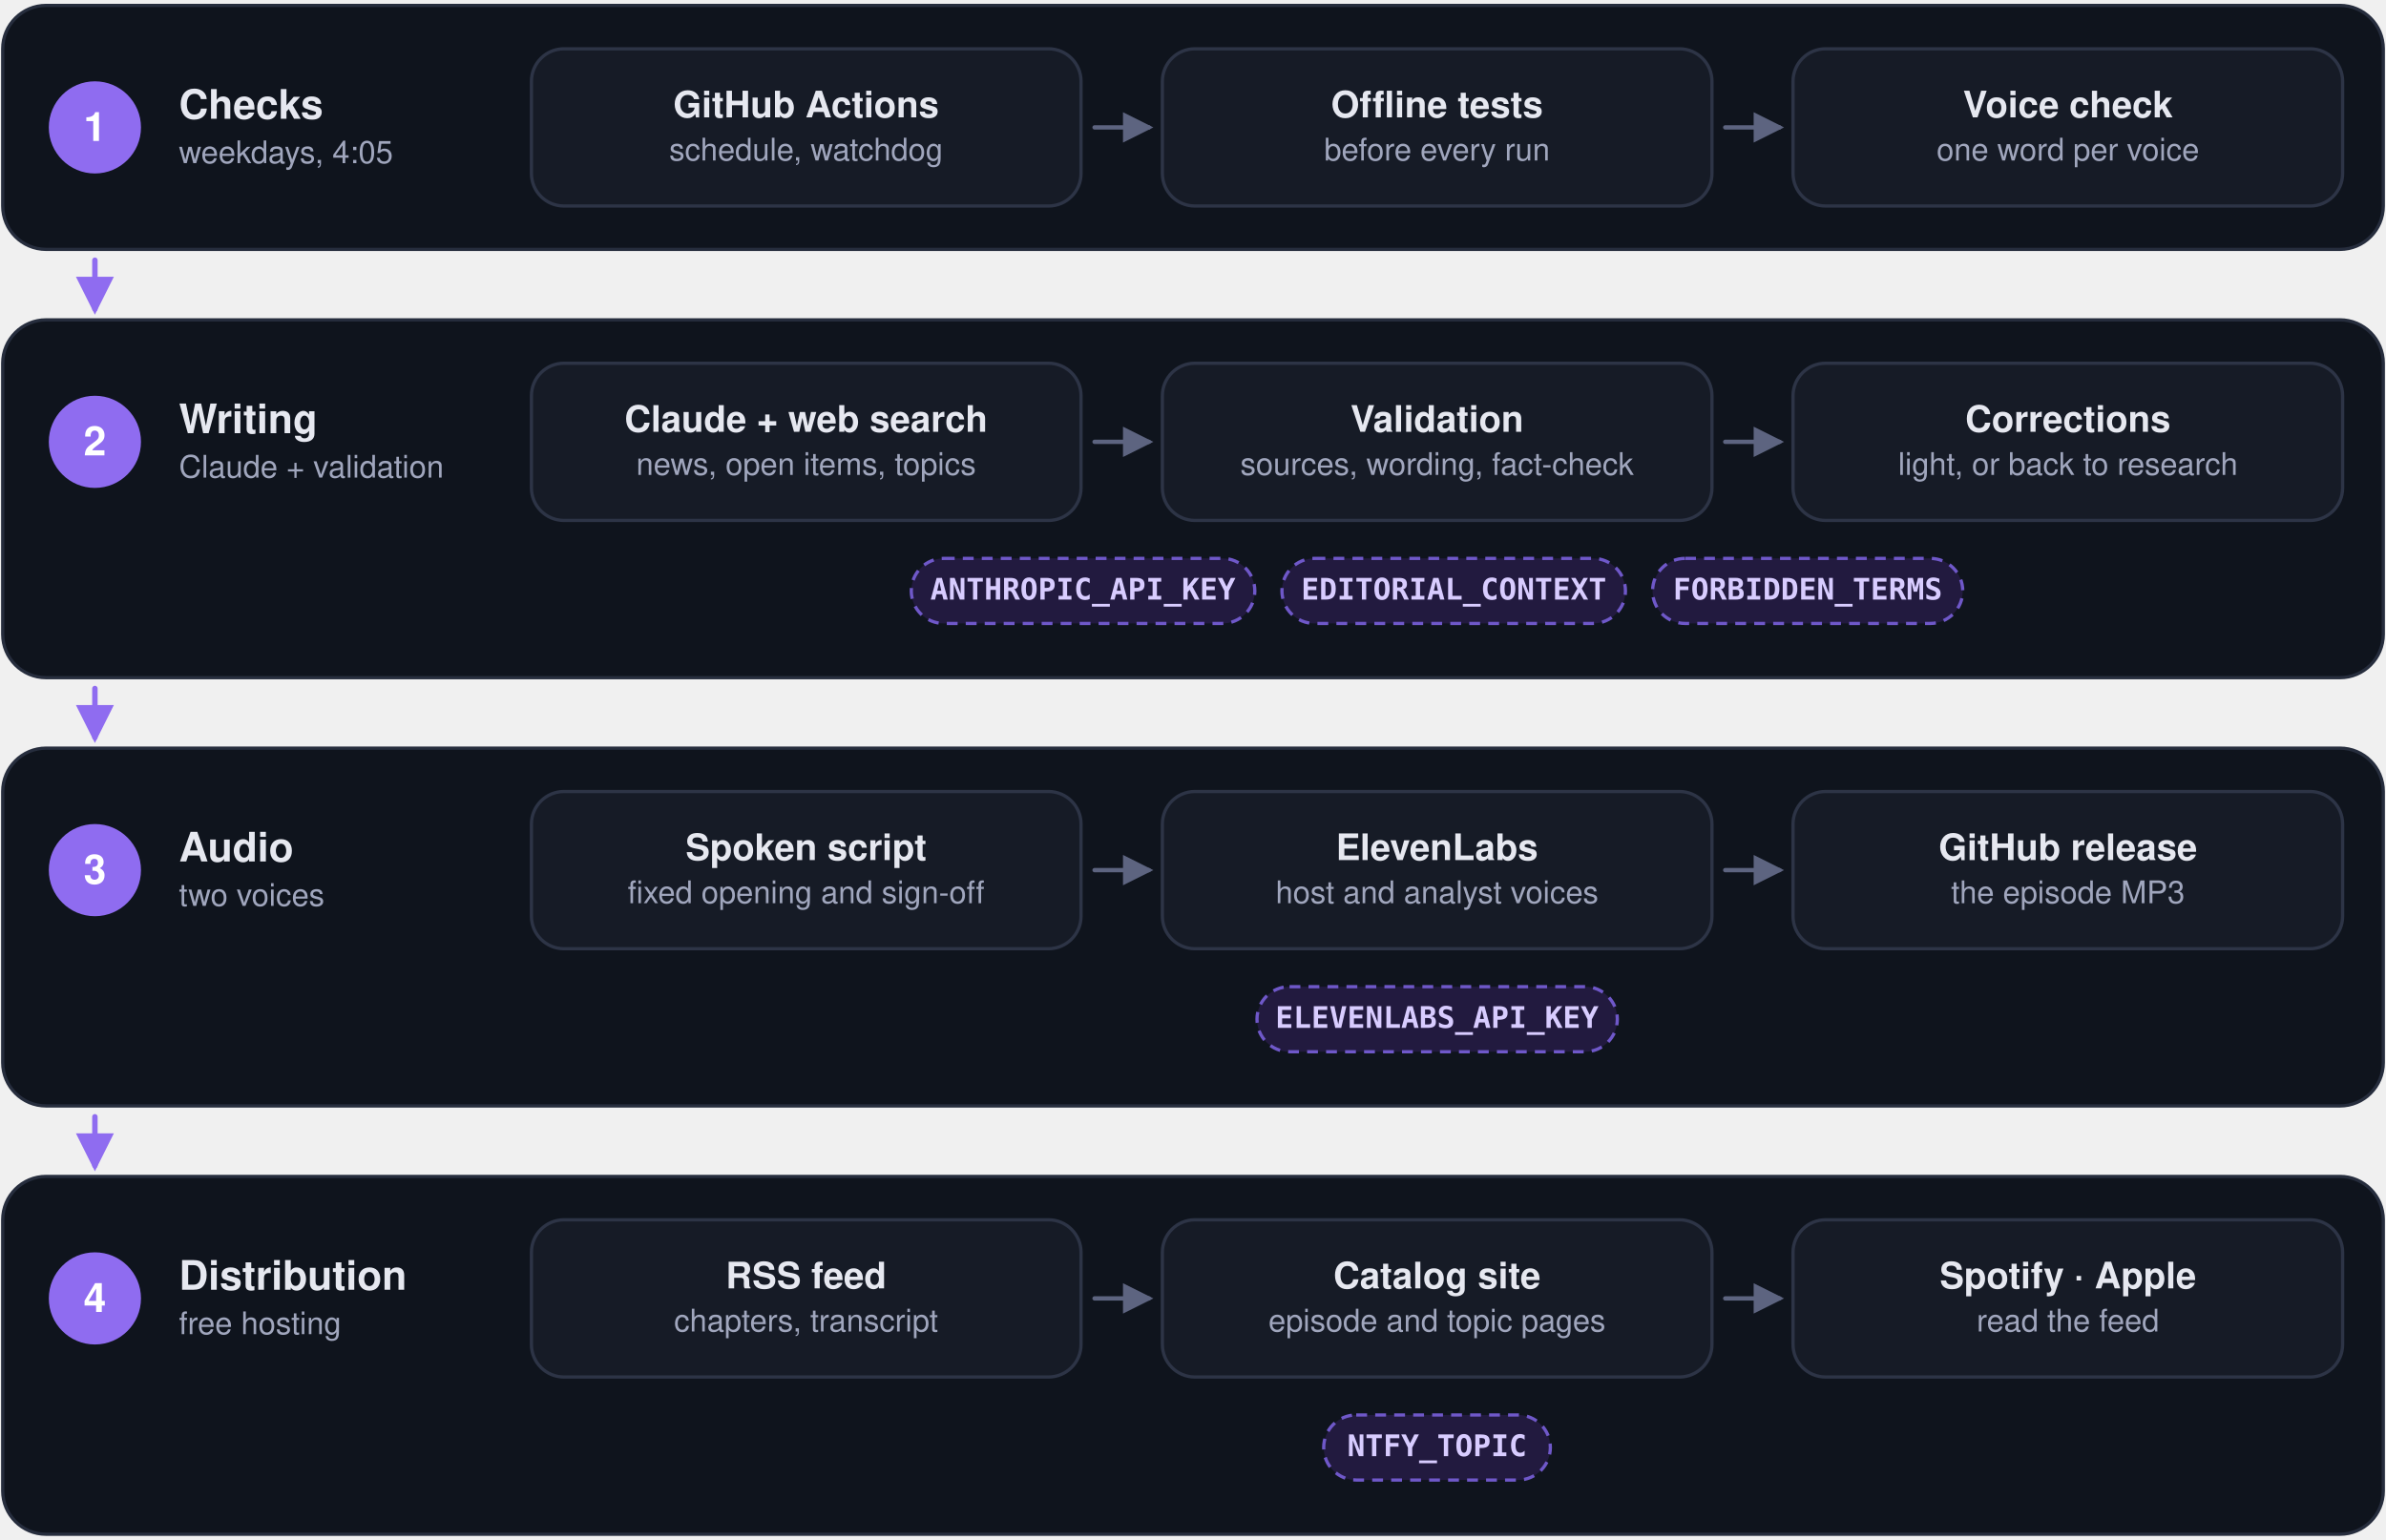
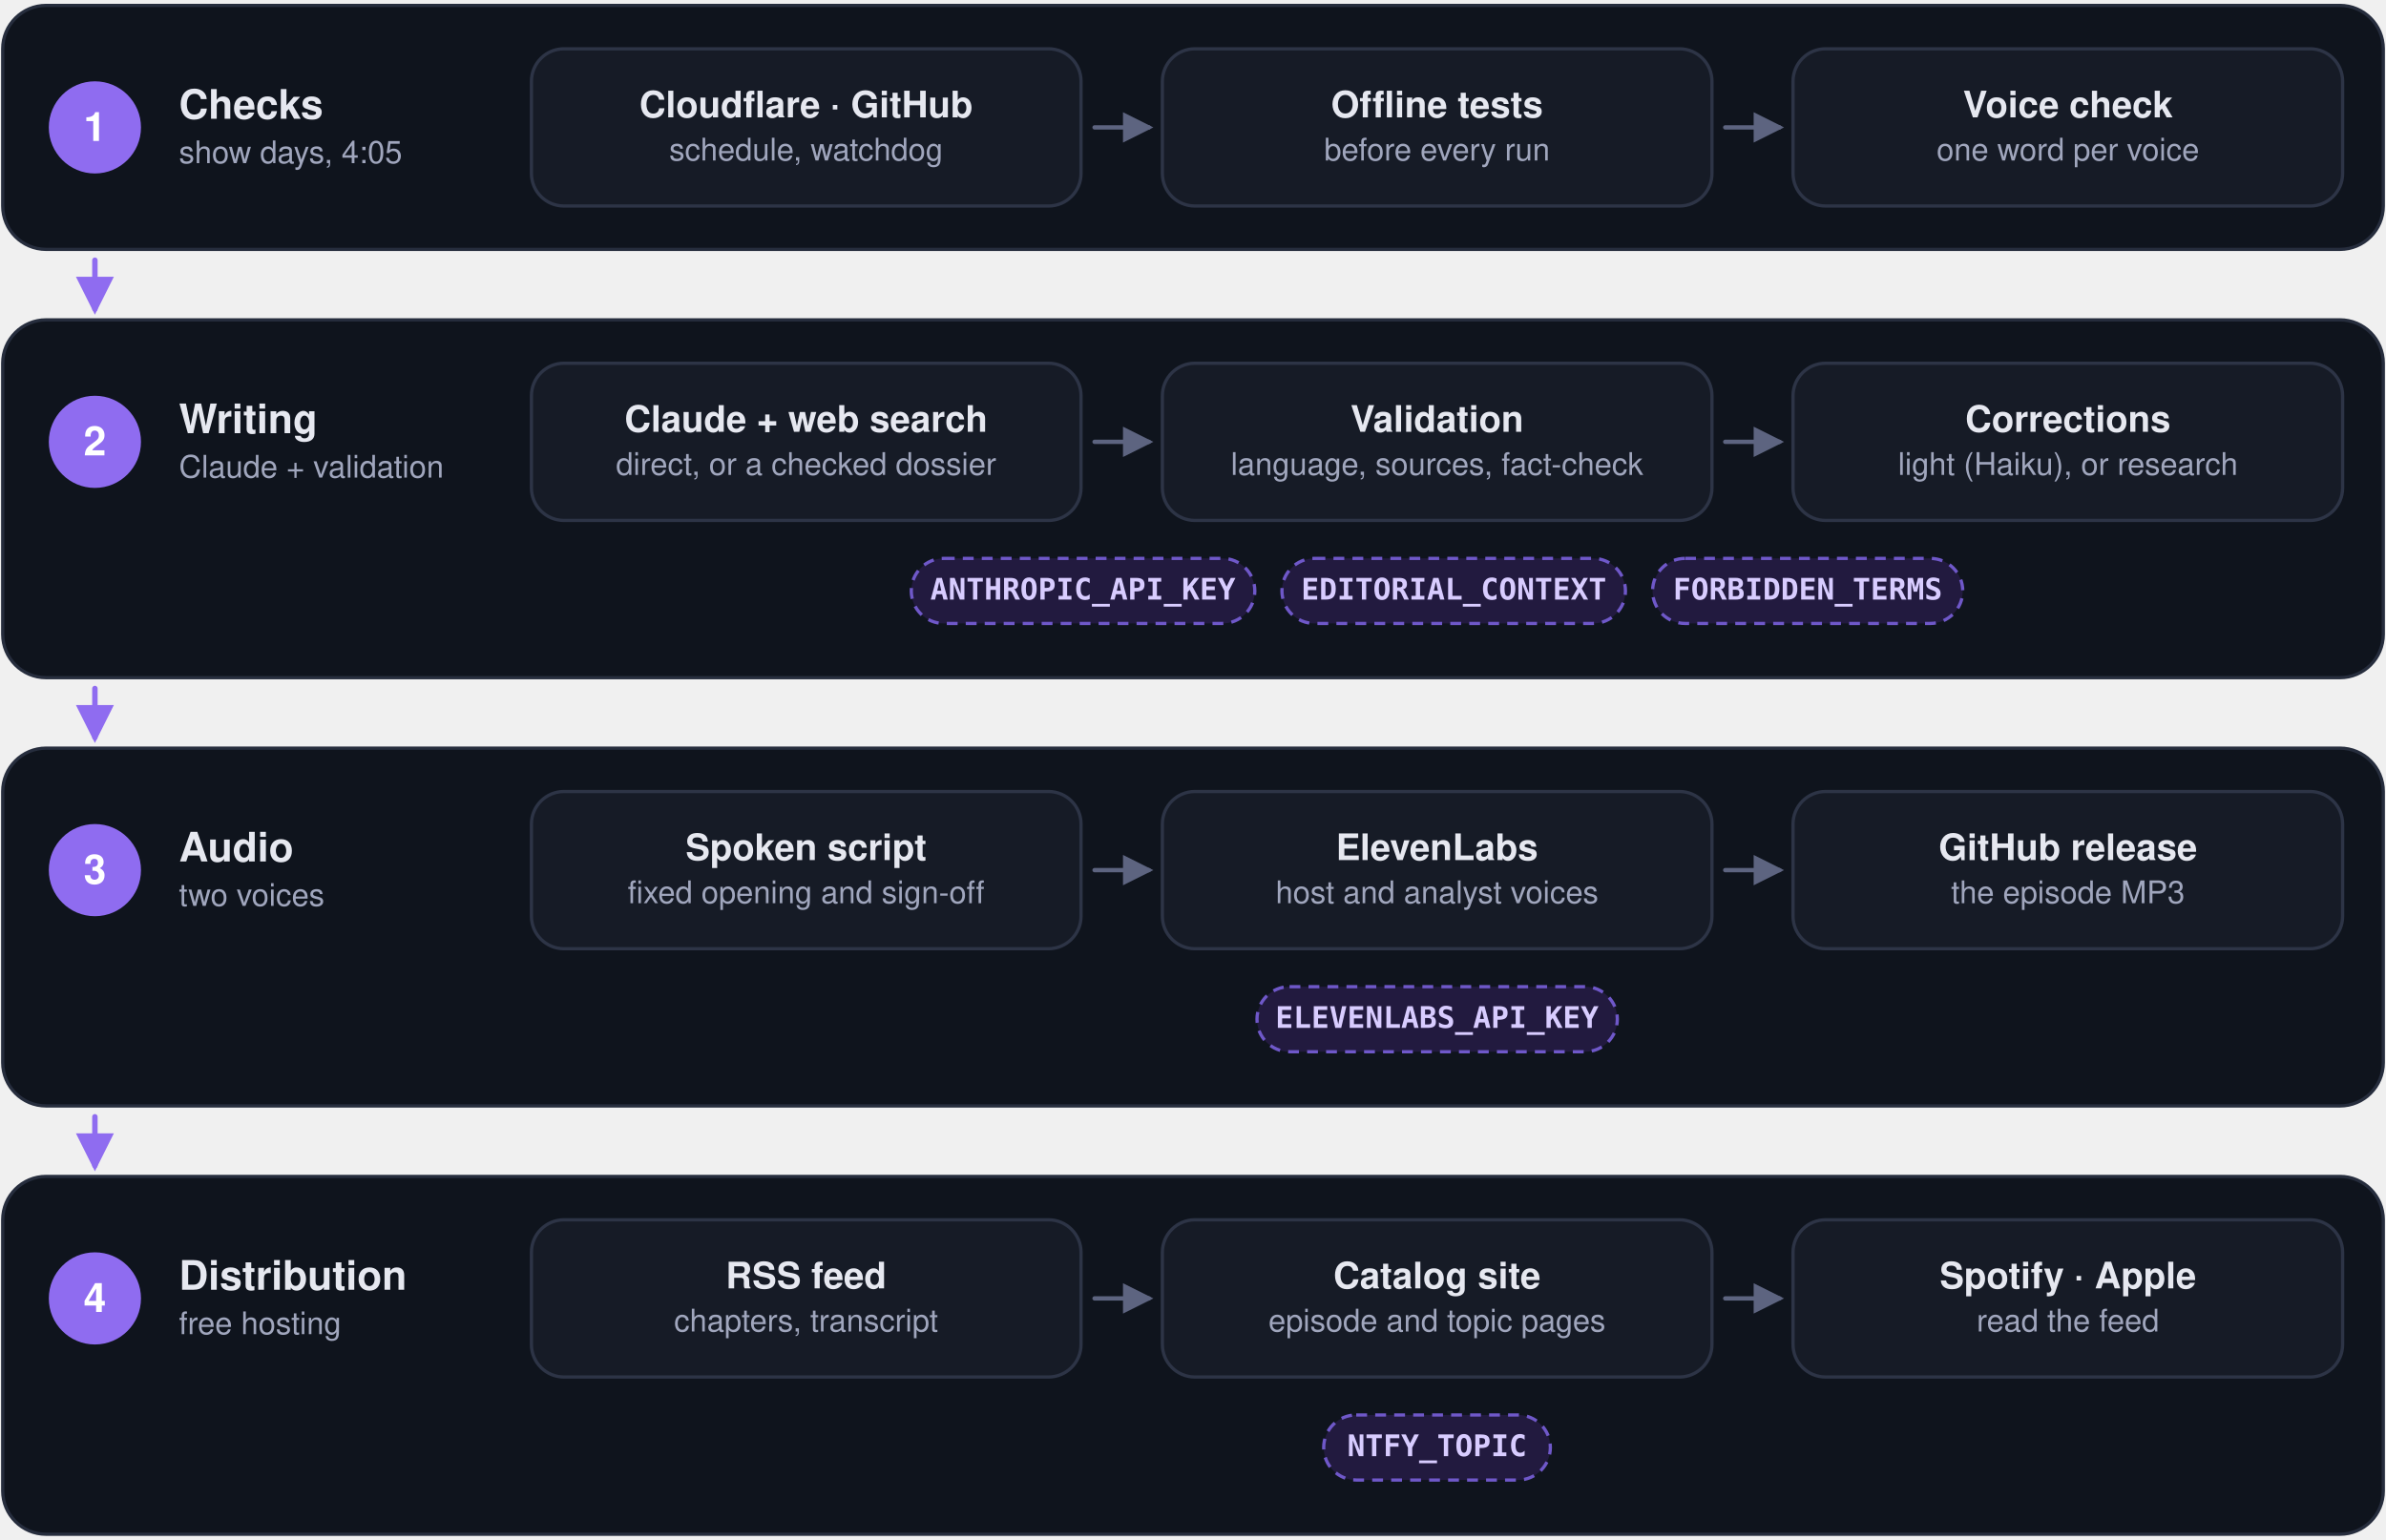
<svg xmlns="http://www.w3.org/2000/svg" viewBox="0 0 880 568" width="880" height="568" role="img" aria-label="The pipeline: checks, writing, audio, distribution">
  <defs>
    <marker id="a8f6cf0" viewBox="0 0 10 10" refX="8.5" refY="5" markerWidth="7" markerHeight="7" orient="auto-start-reverse">
      <path d="M0,0 L10,5 L0,10 z" fill="#8f6cf0" />
    </marker>
  </defs>
  <defs>
    <marker id="a5d6480" viewBox="0 0 10 10" refX="8.5" refY="5" markerWidth="7" markerHeight="7" orient="auto-start-reverse">
      <path d="M0,0 L10,5 L0,10 z" fill="#5d6480" />
    </marker>
  </defs>
  <rect x="1.0" y="2.0" width="878.0" height="90.0" rx="16" fill="#0f141d" stroke="#262d3d" stroke-width="1.2" />
  <g class="box">
    <rect x="18.0" y="30.0" width="34.0" height="34.0" rx="17" fill="#8f6cf0" stroke="none" stroke-width="1.2" class="frame" />
    <text x="35.0" y="52.0" font-family="-apple-system, BlinkMacSystemFont, 'Segoe UI', Helvetica, Arial, sans-serif" font-size="15" font-weight="700" fill="#ffffff" text-anchor="middle">1</text>
  </g>
  <g class="box">
    <rect x="60.0" y="23.0" width="124.0" height="48.0" rx="12" fill="none" stroke="none" stroke-width="1.2" class="frame" />
    <text x="66.0" y="43.8" font-family="-apple-system, BlinkMacSystemFont, 'Segoe UI', Helvetica, Arial, sans-serif" font-size="15" font-weight="700" fill="#e6e8f0" text-anchor="start">Checks</text>
-     <text x="66.0" y="60.2" font-family="-apple-system, BlinkMacSystemFont, 'Segoe UI', Helvetica, Arial, sans-serif" font-size="11.5" font-weight="400" fill="#a0a6bd" text-anchor="start">weekdays, 4:05</text>
+     <text x="66.0" y="60.2" font-family="-apple-system, BlinkMacSystemFont, 'Segoe UI', Helvetica, Arial, sans-serif" font-size="11.5" font-weight="400" fill="#a0a6bd" text-anchor="start">show days, 4:05</text>
  </g>
  <g class="box">
    <rect x="196.0" y="18.0" width="202.7" height="58.0" rx="12" fill="#161b26" stroke="#2d3446" stroke-width="1.2" class="frame" />
-     <text x="297.3" y="43.3" font-family="-apple-system, BlinkMacSystemFont, 'Segoe UI', Helvetica, Arial, sans-serif" font-size="13.5" font-weight="650" fill="#e6e8f0" text-anchor="middle">GitHub Actions</text>
+     <text x="297.3" y="43.3" font-family="-apple-system, BlinkMacSystemFont, 'Segoe UI', Helvetica, Arial, sans-serif" font-size="13.5" font-weight="650" fill="#e6e8f0" text-anchor="middle">Cloudflare · GitHub</text>
    <text x="297.3" y="59.2" font-family="-apple-system, BlinkMacSystemFont, 'Segoe UI', Helvetica, Arial, sans-serif" font-size="11.5" font-weight="400" fill="#a0a6bd" text-anchor="middle">schedule, watchdog</text>
  </g>
  <g class="box">
    <rect x="428.7" y="18.0" width="202.7" height="58.0" rx="12" fill="#161b26" stroke="#2d3446" stroke-width="1.2" class="frame" />
    <text x="530.0" y="43.3" font-family="-apple-system, BlinkMacSystemFont, 'Segoe UI', Helvetica, Arial, sans-serif" font-size="13.5" font-weight="650" fill="#e6e8f0" text-anchor="middle">Offline tests</text>
    <text x="530.0" y="59.2" font-family="-apple-system, BlinkMacSystemFont, 'Segoe UI', Helvetica, Arial, sans-serif" font-size="11.5" font-weight="400" fill="#a0a6bd" text-anchor="middle">before every run</text>
  </g>
  <path d="M403.7,47.0 L423.7,47.0" fill="none" stroke="#5d6480" stroke-width="1.6" stroke-linecap="round" stroke-linejoin="round" marker-end="url(#a5d6480)" />
  <g class="box">
    <rect x="661.3" y="18.0" width="202.7" height="58.0" rx="12" fill="#161b26" stroke="#2d3446" stroke-width="1.2" class="frame" />
    <text x="762.7" y="43.3" font-family="-apple-system, BlinkMacSystemFont, 'Segoe UI', Helvetica, Arial, sans-serif" font-size="13.5" font-weight="650" fill="#e6e8f0" text-anchor="middle">Voice check</text>
    <text x="762.7" y="59.2" font-family="-apple-system, BlinkMacSystemFont, 'Segoe UI', Helvetica, Arial, sans-serif" font-size="11.5" font-weight="400" fill="#a0a6bd" text-anchor="middle">one word per voice</text>
  </g>
  <path d="M636.3,47.0 L656.3,47.0" fill="none" stroke="#5d6480" stroke-width="1.6" stroke-linecap="round" stroke-linejoin="round" marker-end="url(#a5d6480)" />
  <path d="M35,96.0 L35,114.0" fill="none" stroke="#8f6cf0" stroke-width="2" stroke-linecap="round" stroke-linejoin="round" marker-end="url(#a8f6cf0)" />
  <rect x="1.0" y="118.0" width="878.0" height="132.0" rx="16" fill="#0f141d" stroke="#262d3d" stroke-width="1.2" />
  <g class="box">
    <rect x="18.0" y="146.0" width="34.0" height="34.0" rx="17" fill="#8f6cf0" stroke="none" stroke-width="1.2" class="frame" />
    <text x="35.0" y="168.0" font-family="-apple-system, BlinkMacSystemFont, 'Segoe UI', Helvetica, Arial, sans-serif" font-size="15" font-weight="700" fill="#ffffff" text-anchor="middle">2</text>
  </g>
  <g class="box">
    <rect x="60.0" y="139.0" width="124.0" height="48.0" rx="12" fill="none" stroke="none" stroke-width="1.2" class="frame" />
    <text x="66.0" y="159.8" font-family="-apple-system, BlinkMacSystemFont, 'Segoe UI', Helvetica, Arial, sans-serif" font-size="15" font-weight="700" fill="#e6e8f0" text-anchor="start">Writing</text>
    <text x="66.0" y="176.2" font-family="-apple-system, BlinkMacSystemFont, 'Segoe UI', Helvetica, Arial, sans-serif" font-size="11.5" font-weight="400" fill="#a0a6bd" text-anchor="start">Claude + validation</text>
  </g>
  <g class="box">
    <rect x="196.0" y="134.0" width="202.7" height="58.0" rx="12" fill="#161b26" stroke="#2d3446" stroke-width="1.2" class="frame" />
    <text x="297.3" y="159.3" font-family="-apple-system, BlinkMacSystemFont, 'Segoe UI', Helvetica, Arial, sans-serif" font-size="13.5" font-weight="650" fill="#e6e8f0" text-anchor="middle">Claude + web search</text>
-     <text x="297.3" y="175.2" font-family="-apple-system, BlinkMacSystemFont, 'Segoe UI', Helvetica, Arial, sans-serif" font-size="11.5" font-weight="400" fill="#a0a6bd" text-anchor="middle">news, open items, topics</text>
+     <text x="297.3" y="175.2" font-family="-apple-system, BlinkMacSystemFont, 'Segoe UI', Helvetica, Arial, sans-serif" font-size="11.5" font-weight="400" fill="#a0a6bd" text-anchor="middle">direct, or a checked dossier</text>
  </g>
  <g class="box">
    <rect x="428.7" y="134.0" width="202.7" height="58.0" rx="12" fill="#161b26" stroke="#2d3446" stroke-width="1.2" class="frame" />
    <text x="530.0" y="159.3" font-family="-apple-system, BlinkMacSystemFont, 'Segoe UI', Helvetica, Arial, sans-serif" font-size="13.5" font-weight="650" fill="#e6e8f0" text-anchor="middle">Validation</text>
-     <text x="530.0" y="175.2" font-family="-apple-system, BlinkMacSystemFont, 'Segoe UI', Helvetica, Arial, sans-serif" font-size="11.5" font-weight="400" fill="#a0a6bd" text-anchor="middle">sources, wording, fact-check</text>
+     <text x="530.0" y="175.2" font-family="-apple-system, BlinkMacSystemFont, 'Segoe UI', Helvetica, Arial, sans-serif" font-size="11.5" font-weight="400" fill="#a0a6bd" text-anchor="middle">language, sources, fact-check</text>
  </g>
  <path d="M403.7,163.0 L423.7,163.0" fill="none" stroke="#5d6480" stroke-width="1.6" stroke-linecap="round" stroke-linejoin="round" marker-end="url(#a5d6480)" />
  <g class="box">
    <rect x="661.3" y="134.0" width="202.7" height="58.0" rx="12" fill="#161b26" stroke="#2d3446" stroke-width="1.2" class="frame" />
    <text x="762.7" y="159.3" font-family="-apple-system, BlinkMacSystemFont, 'Segoe UI', Helvetica, Arial, sans-serif" font-size="13.5" font-weight="650" fill="#e6e8f0" text-anchor="middle">Corrections</text>
-     <text x="762.7" y="175.2" font-family="-apple-system, BlinkMacSystemFont, 'Segoe UI', Helvetica, Arial, sans-serif" font-size="11.5" font-weight="400" fill="#a0a6bd" text-anchor="middle">light, or back to research</text>
+     <text x="762.7" y="175.2" font-family="-apple-system, BlinkMacSystemFont, 'Segoe UI', Helvetica, Arial, sans-serif" font-size="11.5" font-weight="400" fill="#a0a6bd" text-anchor="middle">light (Haiku), or research</text>
  </g>
  <path d="M636.3,163.0 L656.3,163.0" fill="none" stroke="#5d6480" stroke-width="1.6" stroke-linecap="round" stroke-linejoin="round" marker-end="url(#a5d6480)" />
  <g class="box">
    <rect x="336.1" y="206.0" width="126.7" height="24.0" rx="12" fill="#221a3f" stroke="#6f58c9" stroke-width="1.2" stroke-dasharray="4 3" class="frame" />
    <text x="399.4" y="221.2" font-family="ui-monospace, SFMono-Regular, Menlo, Consolas, monospace" font-size="11" font-weight="600" fill="#d8ccff" text-anchor="middle">ANTHROPIC_API_KEY</text>
  </g>
  <g class="box">
    <rect x="472.8" y="206.0" width="126.7" height="24.0" rx="12" fill="#221a3f" stroke="#6f58c9" stroke-width="1.2" stroke-dasharray="4 3" class="frame" />
    <text x="536.2" y="221.2" font-family="ui-monospace, SFMono-Regular, Menlo, Consolas, monospace" font-size="11" font-weight="600" fill="#d8ccff" text-anchor="middle">EDITORIAL_CONTEXT</text>
  </g>
  <g class="box">
    <rect x="609.5" y="206.0" width="114.4" height="24.0" rx="12" fill="#221a3f" stroke="#6f58c9" stroke-width="1.2" stroke-dasharray="4 3" class="frame" />
    <text x="666.7" y="221.2" font-family="ui-monospace, SFMono-Regular, Menlo, Consolas, monospace" font-size="11" font-weight="600" fill="#d8ccff" text-anchor="middle">FORBIDDEN_TERMS</text>
  </g>
  <path d="M35,254.0 L35,272.0" fill="none" stroke="#8f6cf0" stroke-width="2" stroke-linecap="round" stroke-linejoin="round" marker-end="url(#a8f6cf0)" />
  <rect x="1.0" y="276.0" width="878.0" height="132.0" rx="16" fill="#0f141d" stroke="#262d3d" stroke-width="1.2" />
  <g class="box">
    <rect x="18.0" y="304.0" width="34.0" height="34.0" rx="17" fill="#8f6cf0" stroke="none" stroke-width="1.2" class="frame" />
    <text x="35.0" y="326.0" font-family="-apple-system, BlinkMacSystemFont, 'Segoe UI', Helvetica, Arial, sans-serif" font-size="15" font-weight="700" fill="#ffffff" text-anchor="middle">3</text>
  </g>
  <g class="box">
    <rect x="60.0" y="297.0" width="124.0" height="48.0" rx="12" fill="none" stroke="none" stroke-width="1.2" class="frame" />
    <text x="66.0" y="317.8" font-family="-apple-system, BlinkMacSystemFont, 'Segoe UI', Helvetica, Arial, sans-serif" font-size="15" font-weight="700" fill="#e6e8f0" text-anchor="start">Audio</text>
    <text x="66.0" y="334.2" font-family="-apple-system, BlinkMacSystemFont, 'Segoe UI', Helvetica, Arial, sans-serif" font-size="11.5" font-weight="400" fill="#a0a6bd" text-anchor="start">two voices</text>
  </g>
  <g class="box">
    <rect x="196.0" y="292.0" width="202.7" height="58.0" rx="12" fill="#161b26" stroke="#2d3446" stroke-width="1.2" class="frame" />
    <text x="297.3" y="317.3" font-family="-apple-system, BlinkMacSystemFont, 'Segoe UI', Helvetica, Arial, sans-serif" font-size="13.5" font-weight="650" fill="#e6e8f0" text-anchor="middle">Spoken script</text>
    <text x="297.3" y="333.2" font-family="-apple-system, BlinkMacSystemFont, 'Segoe UI', Helvetica, Arial, sans-serif" font-size="11.5" font-weight="400" fill="#a0a6bd" text-anchor="middle">fixed opening and sign-off</text>
  </g>
  <g class="box">
    <rect x="428.7" y="292.0" width="202.7" height="58.0" rx="12" fill="#161b26" stroke="#2d3446" stroke-width="1.2" class="frame" />
    <text x="530.0" y="317.3" font-family="-apple-system, BlinkMacSystemFont, 'Segoe UI', Helvetica, Arial, sans-serif" font-size="13.5" font-weight="650" fill="#e6e8f0" text-anchor="middle">ElevenLabs</text>
    <text x="530.0" y="333.2" font-family="-apple-system, BlinkMacSystemFont, 'Segoe UI', Helvetica, Arial, sans-serif" font-size="11.5" font-weight="400" fill="#a0a6bd" text-anchor="middle">host and analyst voices</text>
  </g>
  <path d="M403.7,321.0 L423.7,321.0" fill="none" stroke="#5d6480" stroke-width="1.6" stroke-linecap="round" stroke-linejoin="round" marker-end="url(#a5d6480)" />
  <g class="box">
    <rect x="661.3" y="292.0" width="202.7" height="58.0" rx="12" fill="#161b26" stroke="#2d3446" stroke-width="1.2" class="frame" />
    <text x="762.7" y="317.3" font-family="-apple-system, BlinkMacSystemFont, 'Segoe UI', Helvetica, Arial, sans-serif" font-size="13.5" font-weight="650" fill="#e6e8f0" text-anchor="middle">GitHub release</text>
    <text x="762.7" y="333.2" font-family="-apple-system, BlinkMacSystemFont, 'Segoe UI', Helvetica, Arial, sans-serif" font-size="11.5" font-weight="400" fill="#a0a6bd" text-anchor="middle">the episode MP3</text>
  </g>
  <path d="M636.3,321.0 L656.3,321.0" fill="none" stroke="#5d6480" stroke-width="1.6" stroke-linecap="round" stroke-linejoin="round" marker-end="url(#a5d6480)" />
  <g class="box">
    <rect x="463.6" y="364.0" width="132.9" height="24.0" rx="12" fill="#221a3f" stroke="#6f58c9" stroke-width="1.2" stroke-dasharray="4 3" class="frame" />
    <text x="530.0" y="379.2" font-family="ui-monospace, SFMono-Regular, Menlo, Consolas, monospace" font-size="11" font-weight="600" fill="#d8ccff" text-anchor="middle">ELEVENLABS_API_KEY</text>
  </g>
  <path d="M35,412.0 L35,430.0" fill="none" stroke="#8f6cf0" stroke-width="2" stroke-linecap="round" stroke-linejoin="round" marker-end="url(#a8f6cf0)" />
  <rect x="1.0" y="434.0" width="878.0" height="132.0" rx="16" fill="#0f141d" stroke="#262d3d" stroke-width="1.2" />
  <g class="box">
    <rect x="18.0" y="462.0" width="34.0" height="34.0" rx="17" fill="#8f6cf0" stroke="none" stroke-width="1.2" class="frame" />
    <text x="35.0" y="484.0" font-family="-apple-system, BlinkMacSystemFont, 'Segoe UI', Helvetica, Arial, sans-serif" font-size="15" font-weight="700" fill="#ffffff" text-anchor="middle">4</text>
  </g>
  <g class="box">
    <rect x="60.0" y="455.0" width="124.0" height="48.0" rx="12" fill="none" stroke="none" stroke-width="1.2" class="frame" />
    <text x="66.0" y="475.8" font-family="-apple-system, BlinkMacSystemFont, 'Segoe UI', Helvetica, Arial, sans-serif" font-size="15" font-weight="700" fill="#e6e8f0" text-anchor="start">Distribution</text>
    <text x="66.0" y="492.2" font-family="-apple-system, BlinkMacSystemFont, 'Segoe UI', Helvetica, Arial, sans-serif" font-size="11.5" font-weight="400" fill="#a0a6bd" text-anchor="start">free hosting</text>
  </g>
  <g class="box">
    <rect x="196.0" y="450.0" width="202.7" height="58.0" rx="12" fill="#161b26" stroke="#2d3446" stroke-width="1.2" class="frame" />
    <text x="297.3" y="475.3" font-family="-apple-system, BlinkMacSystemFont, 'Segoe UI', Helvetica, Arial, sans-serif" font-size="13.5" font-weight="650" fill="#e6e8f0" text-anchor="middle">RSS feed</text>
    <text x="297.3" y="491.2" font-family="-apple-system, BlinkMacSystemFont, 'Segoe UI', Helvetica, Arial, sans-serif" font-size="11.5" font-weight="400" fill="#a0a6bd" text-anchor="middle">chapters, transcript</text>
  </g>
  <g class="box">
    <rect x="428.7" y="450.0" width="202.7" height="58.0" rx="12" fill="#161b26" stroke="#2d3446" stroke-width="1.2" class="frame" />
    <text x="530.0" y="475.3" font-family="-apple-system, BlinkMacSystemFont, 'Segoe UI', Helvetica, Arial, sans-serif" font-size="13.5" font-weight="650" fill="#e6e8f0" text-anchor="middle">Catalog site</text>
    <text x="530.0" y="491.2" font-family="-apple-system, BlinkMacSystemFont, 'Segoe UI', Helvetica, Arial, sans-serif" font-size="11.5" font-weight="400" fill="#a0a6bd" text-anchor="middle">episode and topic pages</text>
  </g>
  <path d="M403.7,479.0 L423.7,479.0" fill="none" stroke="#5d6480" stroke-width="1.6" stroke-linecap="round" stroke-linejoin="round" marker-end="url(#a5d6480)" />
  <g class="box">
    <rect x="661.3" y="450.0" width="202.7" height="58.0" rx="12" fill="#161b26" stroke="#2d3446" stroke-width="1.2" class="frame" />
    <text x="762.7" y="475.3" font-family="-apple-system, BlinkMacSystemFont, 'Segoe UI', Helvetica, Arial, sans-serif" font-size="13.5" font-weight="650" fill="#e6e8f0" text-anchor="middle">Spotify · Apple</text>
    <text x="762.7" y="491.2" font-family="-apple-system, BlinkMacSystemFont, 'Segoe UI', Helvetica, Arial, sans-serif" font-size="11.5" font-weight="400" fill="#a0a6bd" text-anchor="middle">read the feed</text>
  </g>
  <path d="M636.3,479.0 L656.3,479.0" fill="none" stroke="#5d6480" stroke-width="1.6" stroke-linecap="round" stroke-linejoin="round" marker-end="url(#a5d6480)" />
  <g class="box">
    <rect x="488.2" y="522.0" width="83.6" height="24.0" rx="12" fill="#221a3f" stroke="#6f58c9" stroke-width="1.2" stroke-dasharray="4 3" class="frame" />
    <text x="530.0" y="537.2" font-family="ui-monospace, SFMono-Regular, Menlo, Consolas, monospace" font-size="11" font-weight="600" fill="#d8ccff" text-anchor="middle">NTFY_TOPIC</text>
  </g>
</svg>
